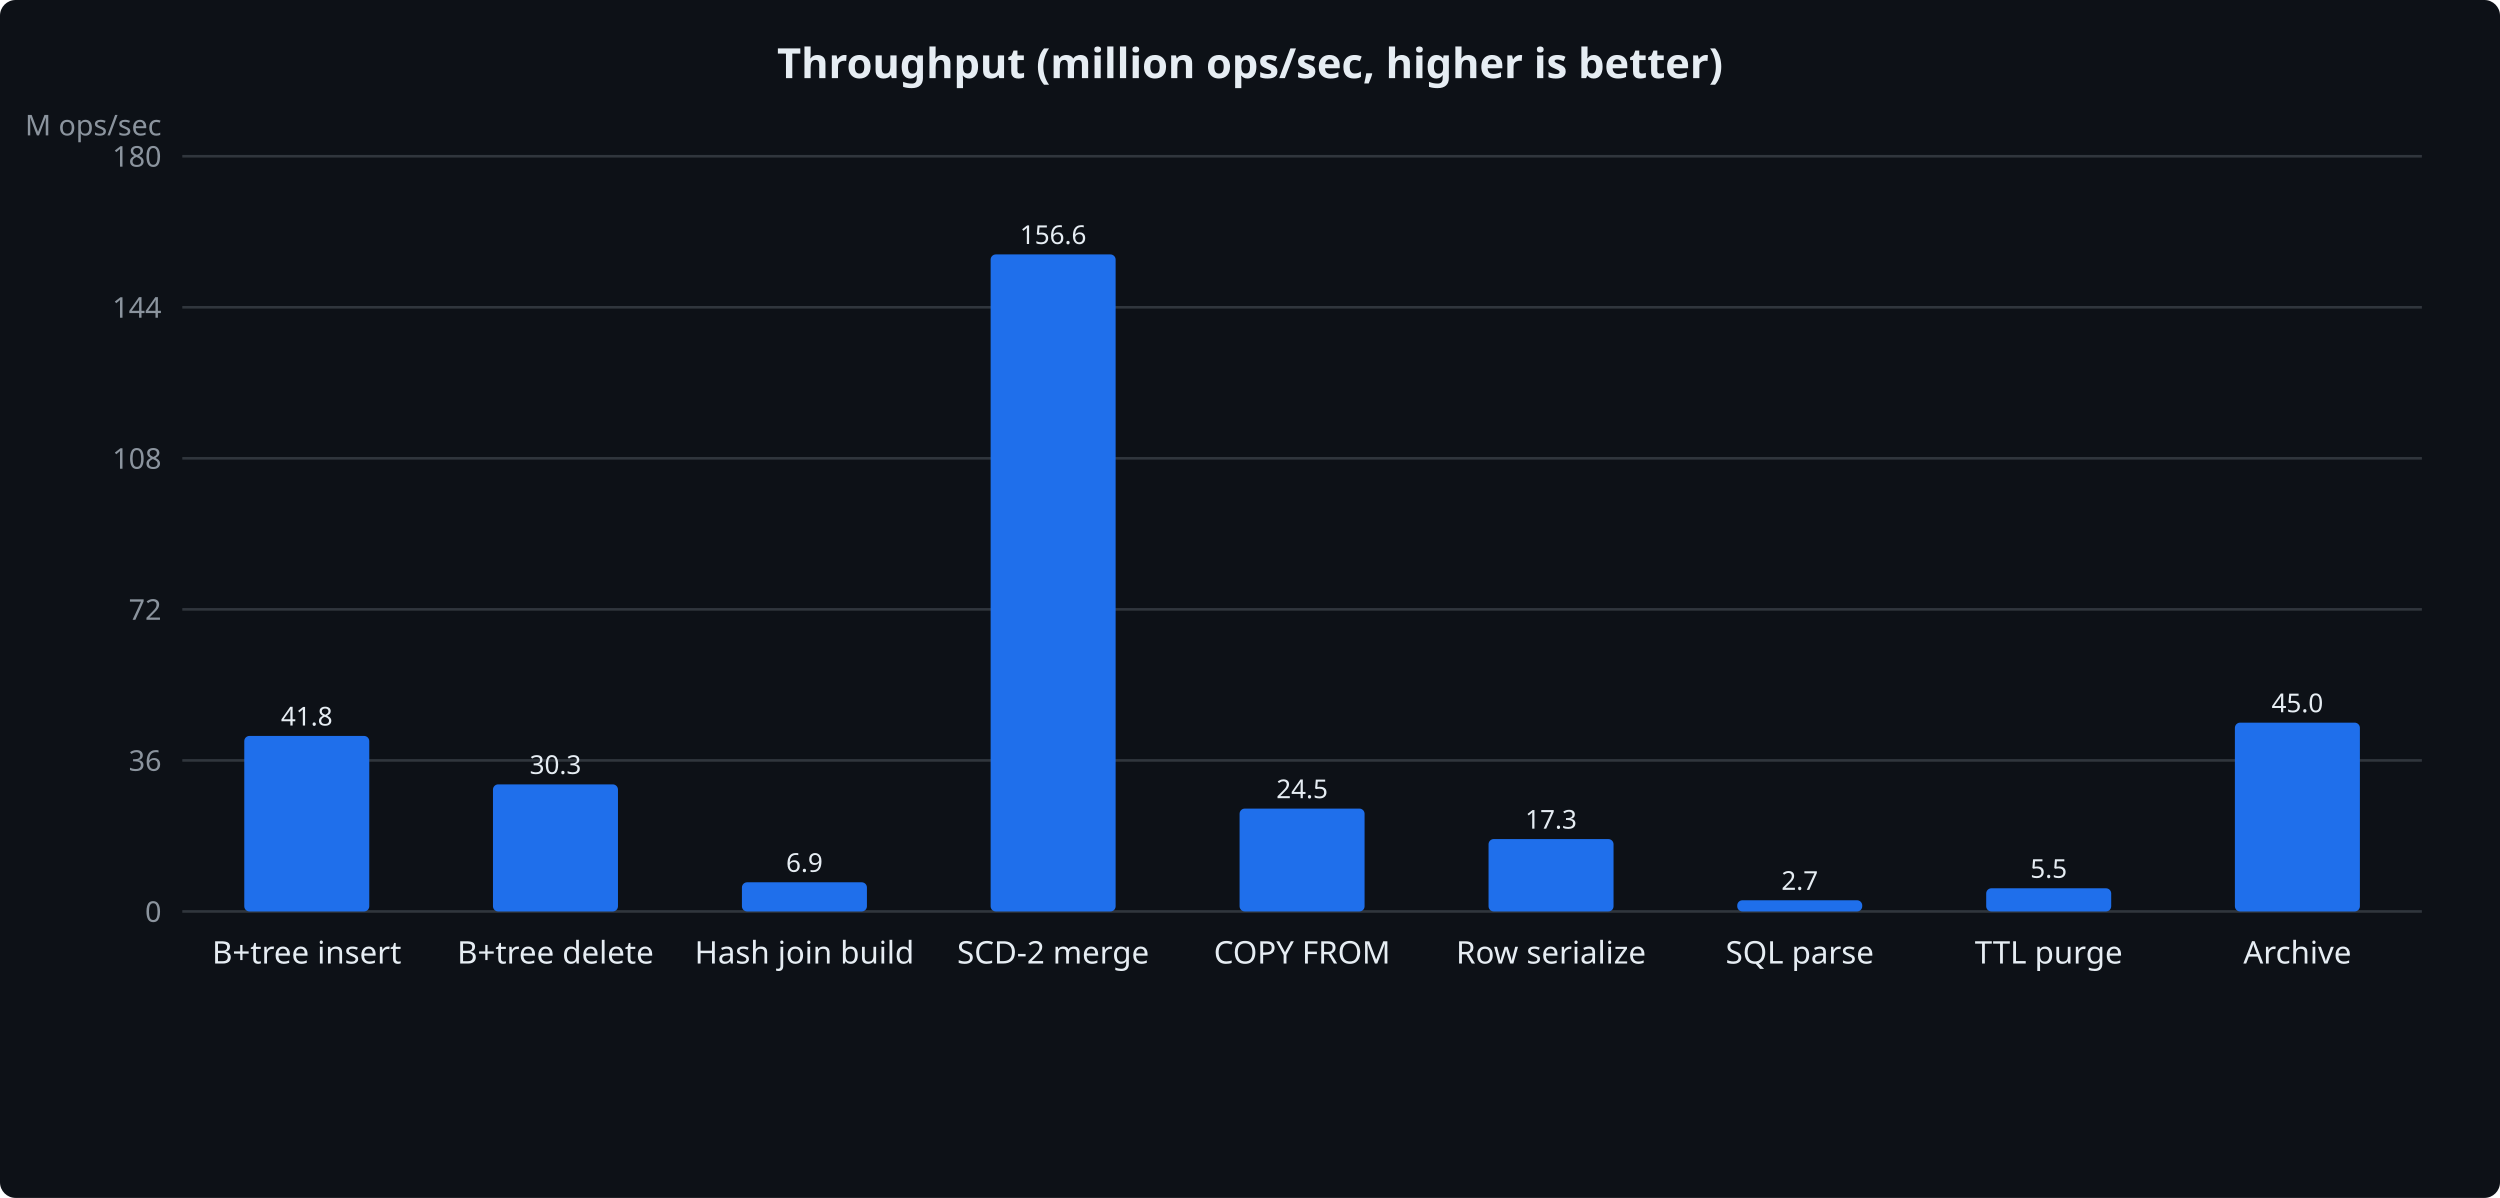
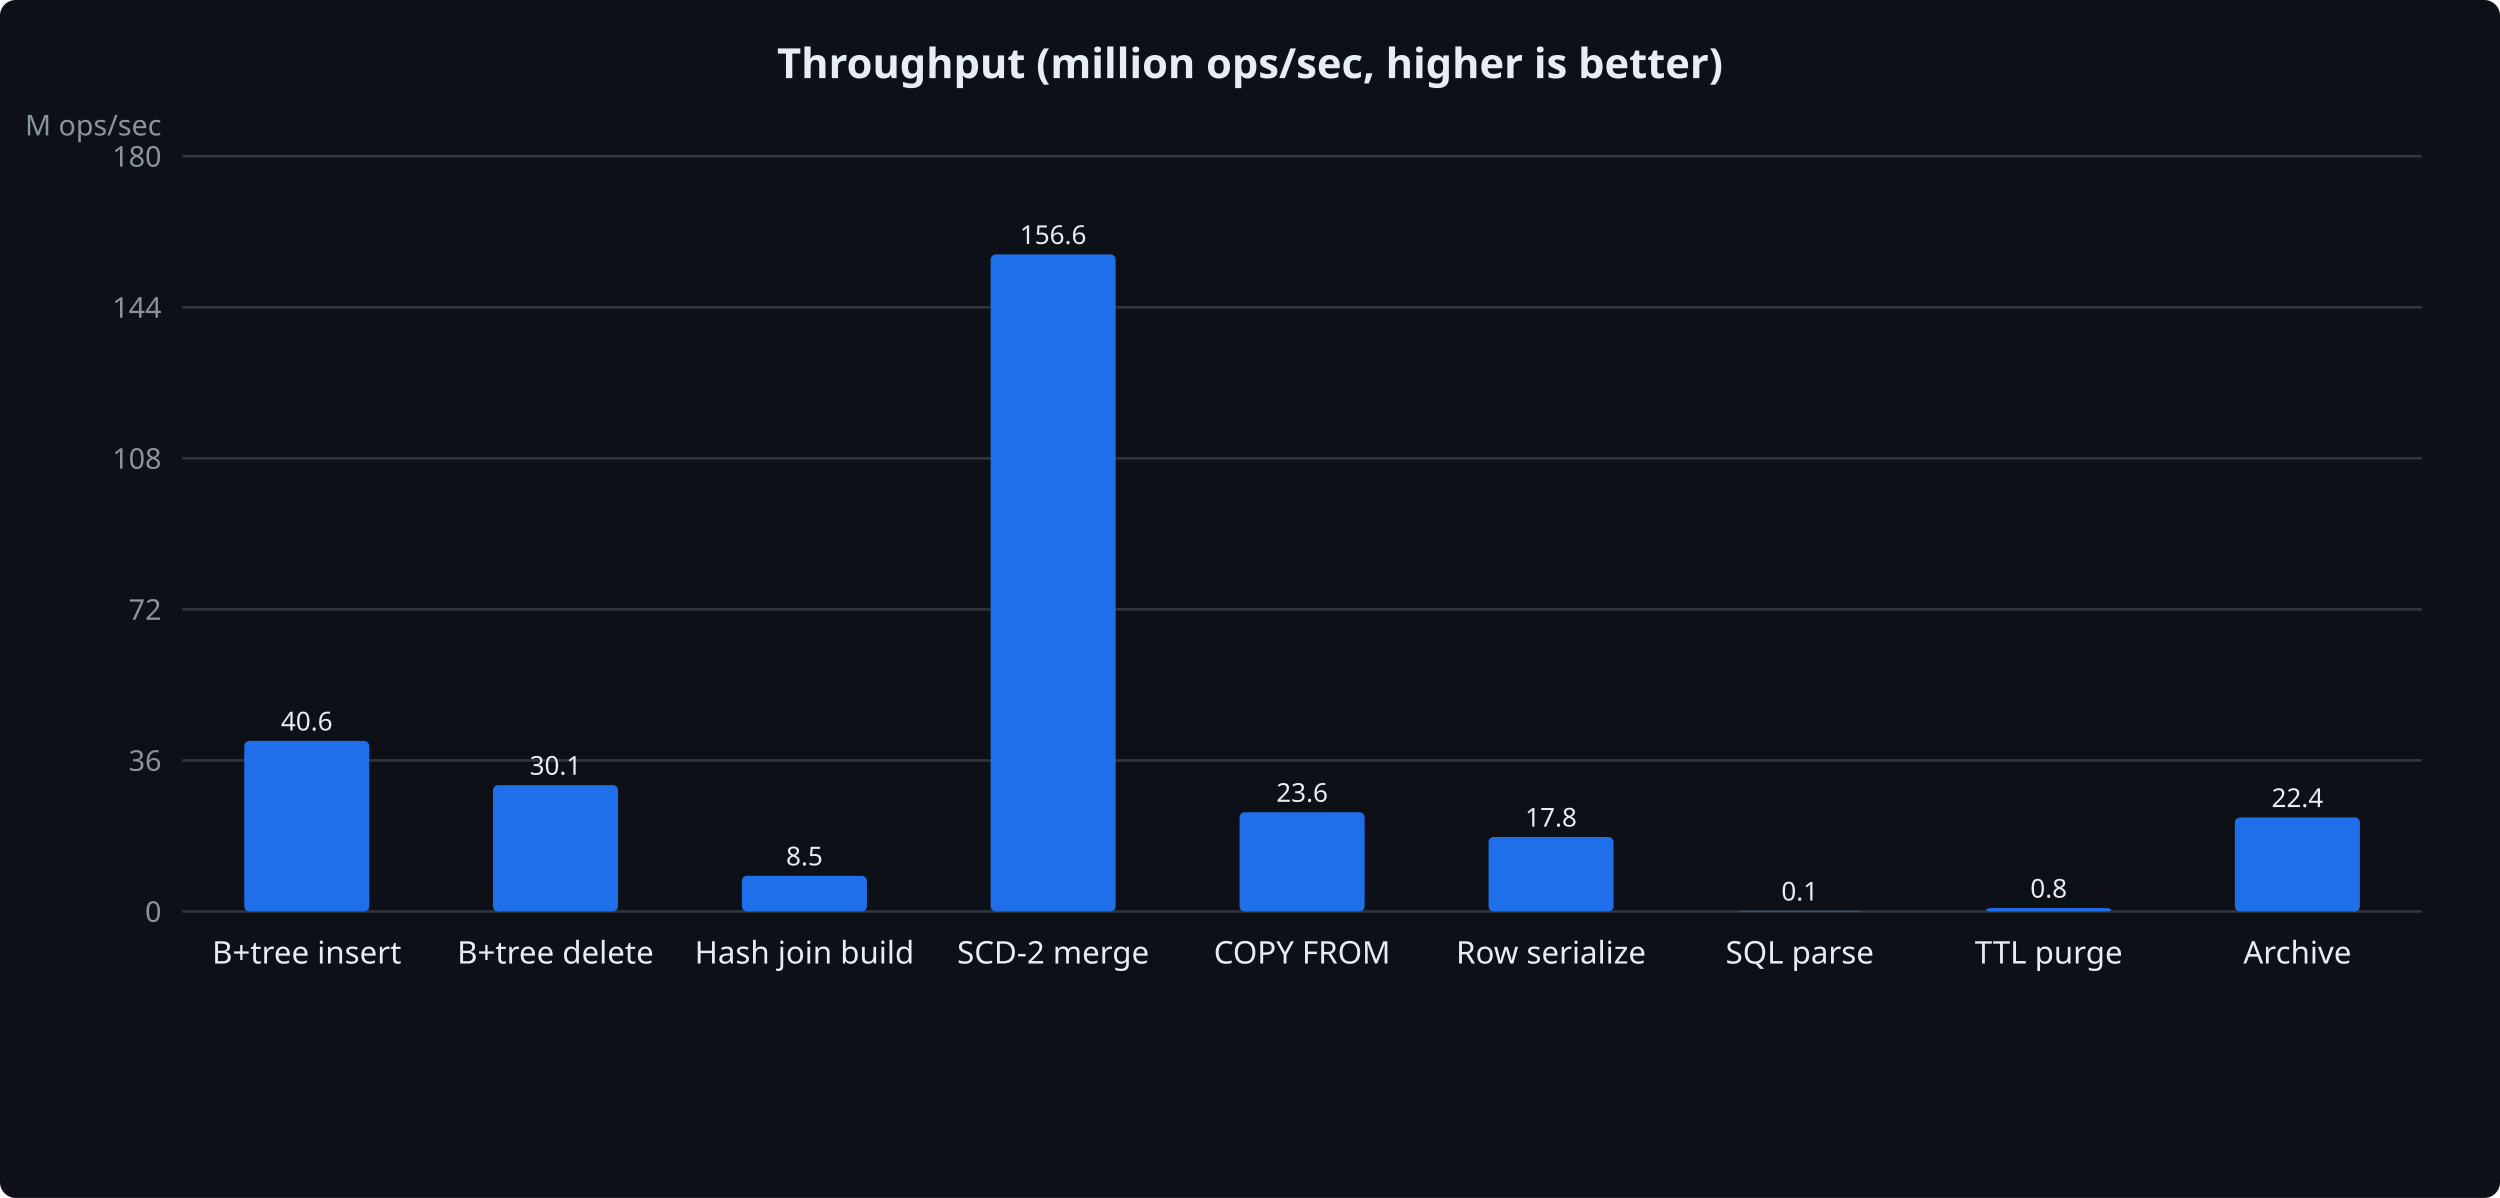
<svg xmlns="http://www.w3.org/2000/svg" viewBox="0 0 960 460" width="100%" font-family="ui-sans-serif, system-ui, sans-serif">
  <rect width="960" height="460" fill="#0d1117" rx="6" />
  <text x="480.0" y="30" text-anchor="middle" fill="#e6edf3" font-size="16" font-weight="600">Throughput (million ops/sec, higher is better)</text>
  <line x1="70" y1="350.0" x2="930" y2="350.0" stroke="#30363d" stroke-width="1" />
  <text x="62" y="354.0" text-anchor="end" fill="#8b949e" font-size="11">0</text>
  <line x1="70" y1="292.0" x2="930" y2="292.0" stroke="#30363d" stroke-width="1" />
  <text x="62" y="296.0" text-anchor="end" fill="#8b949e" font-size="11">36</text>
  <line x1="70" y1="234.0" x2="930" y2="234.0" stroke="#30363d" stroke-width="1" />
  <text x="62" y="238.0" text-anchor="end" fill="#8b949e" font-size="11">72</text>
  <line x1="70" y1="176.0" x2="930" y2="176.0" stroke="#30363d" stroke-width="1" />
  <text x="62" y="180.0" text-anchor="end" fill="#8b949e" font-size="11">108</text>
  <line x1="70" y1="118.0" x2="930" y2="118.0" stroke="#30363d" stroke-width="1" />
  <text x="62" y="122.0" text-anchor="end" fill="#8b949e" font-size="11">144</text>
  <line x1="70" y1="60.0" x2="930" y2="60.0" stroke="#30363d" stroke-width="1" />
  <text x="62" y="64.0" text-anchor="end" fill="#8b949e" font-size="11">180</text>
  <text x="62" y="52" text-anchor="end" fill="#8b949e" font-size="11">M ops/sec</text>
-   <rect x="93.8" y="282.6" width="48.0" height="67.4" fill="#1f6feb" rx="2" />
-   <text x="117.8" y="278.6" text-anchor="middle" fill="#e6edf3" font-size="10">41.8</text>
+   <rect x="93.8" y="284.5" width="48.0" height="65.5" fill="#1f6feb" rx="2" />
+   <text x="117.8" y="280.5" text-anchor="middle" fill="#e6edf3" font-size="10">40.6</text>
  <text x="117.8" y="370" text-anchor="middle" fill="#e6edf3" font-size="12">B+tree insert</text>
-   <rect x="189.3" y="301.2" width="48.0" height="48.8" fill="#1f6feb" rx="2" />
-   <text x="213.3" y="297.2" text-anchor="middle" fill="#e6edf3" font-size="10">30.3</text>
+   <rect x="189.3" y="301.5" width="48.0" height="48.5" fill="#1f6feb" rx="2" />
+   <text x="213.3" y="297.5" text-anchor="middle" fill="#e6edf3" font-size="10">30.1</text>
  <text x="213.3" y="370" text-anchor="middle" fill="#e6edf3" font-size="12">B+tree delete</text>
-   <rect x="284.9" y="338.8" width="48.0" height="11.2" fill="#1f6feb" rx="2" />
-   <text x="308.9" y="334.8" text-anchor="middle" fill="#e6edf3" font-size="10">6.9</text>
+   <rect x="284.9" y="336.3" width="48.0" height="13.7" fill="#1f6feb" rx="2" />
+   <text x="308.9" y="332.3" text-anchor="middle" fill="#e6edf3" font-size="10">8.5</text>
  <text x="308.9" y="370" text-anchor="middle" fill="#e6edf3" font-size="12">Hash join build</text>
  <rect x="380.4" y="97.7" width="48.0" height="252.3" fill="#1f6feb" rx="2" />
  <text x="404.4" y="93.7" text-anchor="middle" fill="#e6edf3" font-size="10">156.6</text>
  <text x="404.4" y="370" text-anchor="middle" fill="#e6edf3" font-size="12">SCD-2 merge</text>
-   <rect x="476.0" y="310.5" width="48.0" height="39.5" fill="#1f6feb" rx="2" />
-   <text x="500.0" y="306.5" text-anchor="middle" fill="#e6edf3" font-size="10">24.5</text>
+   <rect x="476.0" y="311.9" width="48.0" height="38.1" fill="#1f6feb" rx="2" />
+   <text x="500.0" y="307.9" text-anchor="middle" fill="#e6edf3" font-size="10">23.6</text>
  <text x="500.0" y="370" text-anchor="middle" fill="#e6edf3" font-size="12">COPY FROM</text>
-   <rect x="571.6" y="322.2" width="48.0" height="27.8" fill="#1f6feb" rx="2" />
-   <text x="595.6" y="318.2" text-anchor="middle" fill="#e6edf3" font-size="10">17.3</text>
+   <rect x="571.6" y="321.4" width="48.0" height="28.6" fill="#1f6feb" rx="2" />
+   <text x="595.6" y="317.4" text-anchor="middle" fill="#e6edf3" font-size="10">17.8</text>
  <text x="595.6" y="370" text-anchor="middle" fill="#e6edf3" font-size="12">Row serialize</text>
-   <rect x="667.1" y="345.7" width="48.0" height="4.3" fill="#1f6feb" rx="2" />
-   <text x="691.1" y="341.7" text-anchor="middle" fill="#e6edf3" font-size="10">2.7</text>
+   <rect x="667.1" y="349.8" width="48.0" height="0.2" fill="#1f6feb" rx="2" />
+   <text x="691.1" y="345.8" text-anchor="middle" fill="#e6edf3" font-size="10">0.1</text>
  <text x="691.1" y="370" text-anchor="middle" fill="#e6edf3" font-size="12">SQL parse</text>
-   <rect x="762.7" y="341.1" width="48.0" height="8.9" fill="#1f6feb" rx="2" />
-   <text x="786.7" y="337.1" text-anchor="middle" fill="#e6edf3" font-size="10">5.5</text>
+   <rect x="762.7" y="348.7" width="48.0" height="1.3" fill="#1f6feb" rx="2" />
+   <text x="786.7" y="344.7" text-anchor="middle" fill="#e6edf3" font-size="10">0.8</text>
  <text x="786.7" y="370" text-anchor="middle" fill="#e6edf3" font-size="12">TTL purge</text>
-   <rect x="858.2" y="277.5" width="48.0" height="72.5" fill="#1f6feb" rx="2" />
-   <text x="882.2" y="273.5" text-anchor="middle" fill="#e6edf3" font-size="10">45.0</text>
+   <rect x="858.2" y="313.9" width="48.0" height="36.1" fill="#1f6feb" rx="2" />
+   <text x="882.2" y="309.9" text-anchor="middle" fill="#e6edf3" font-size="10">22.4</text>
  <text x="882.2" y="370" text-anchor="middle" fill="#e6edf3" font-size="12">Archive</text>
</svg>
